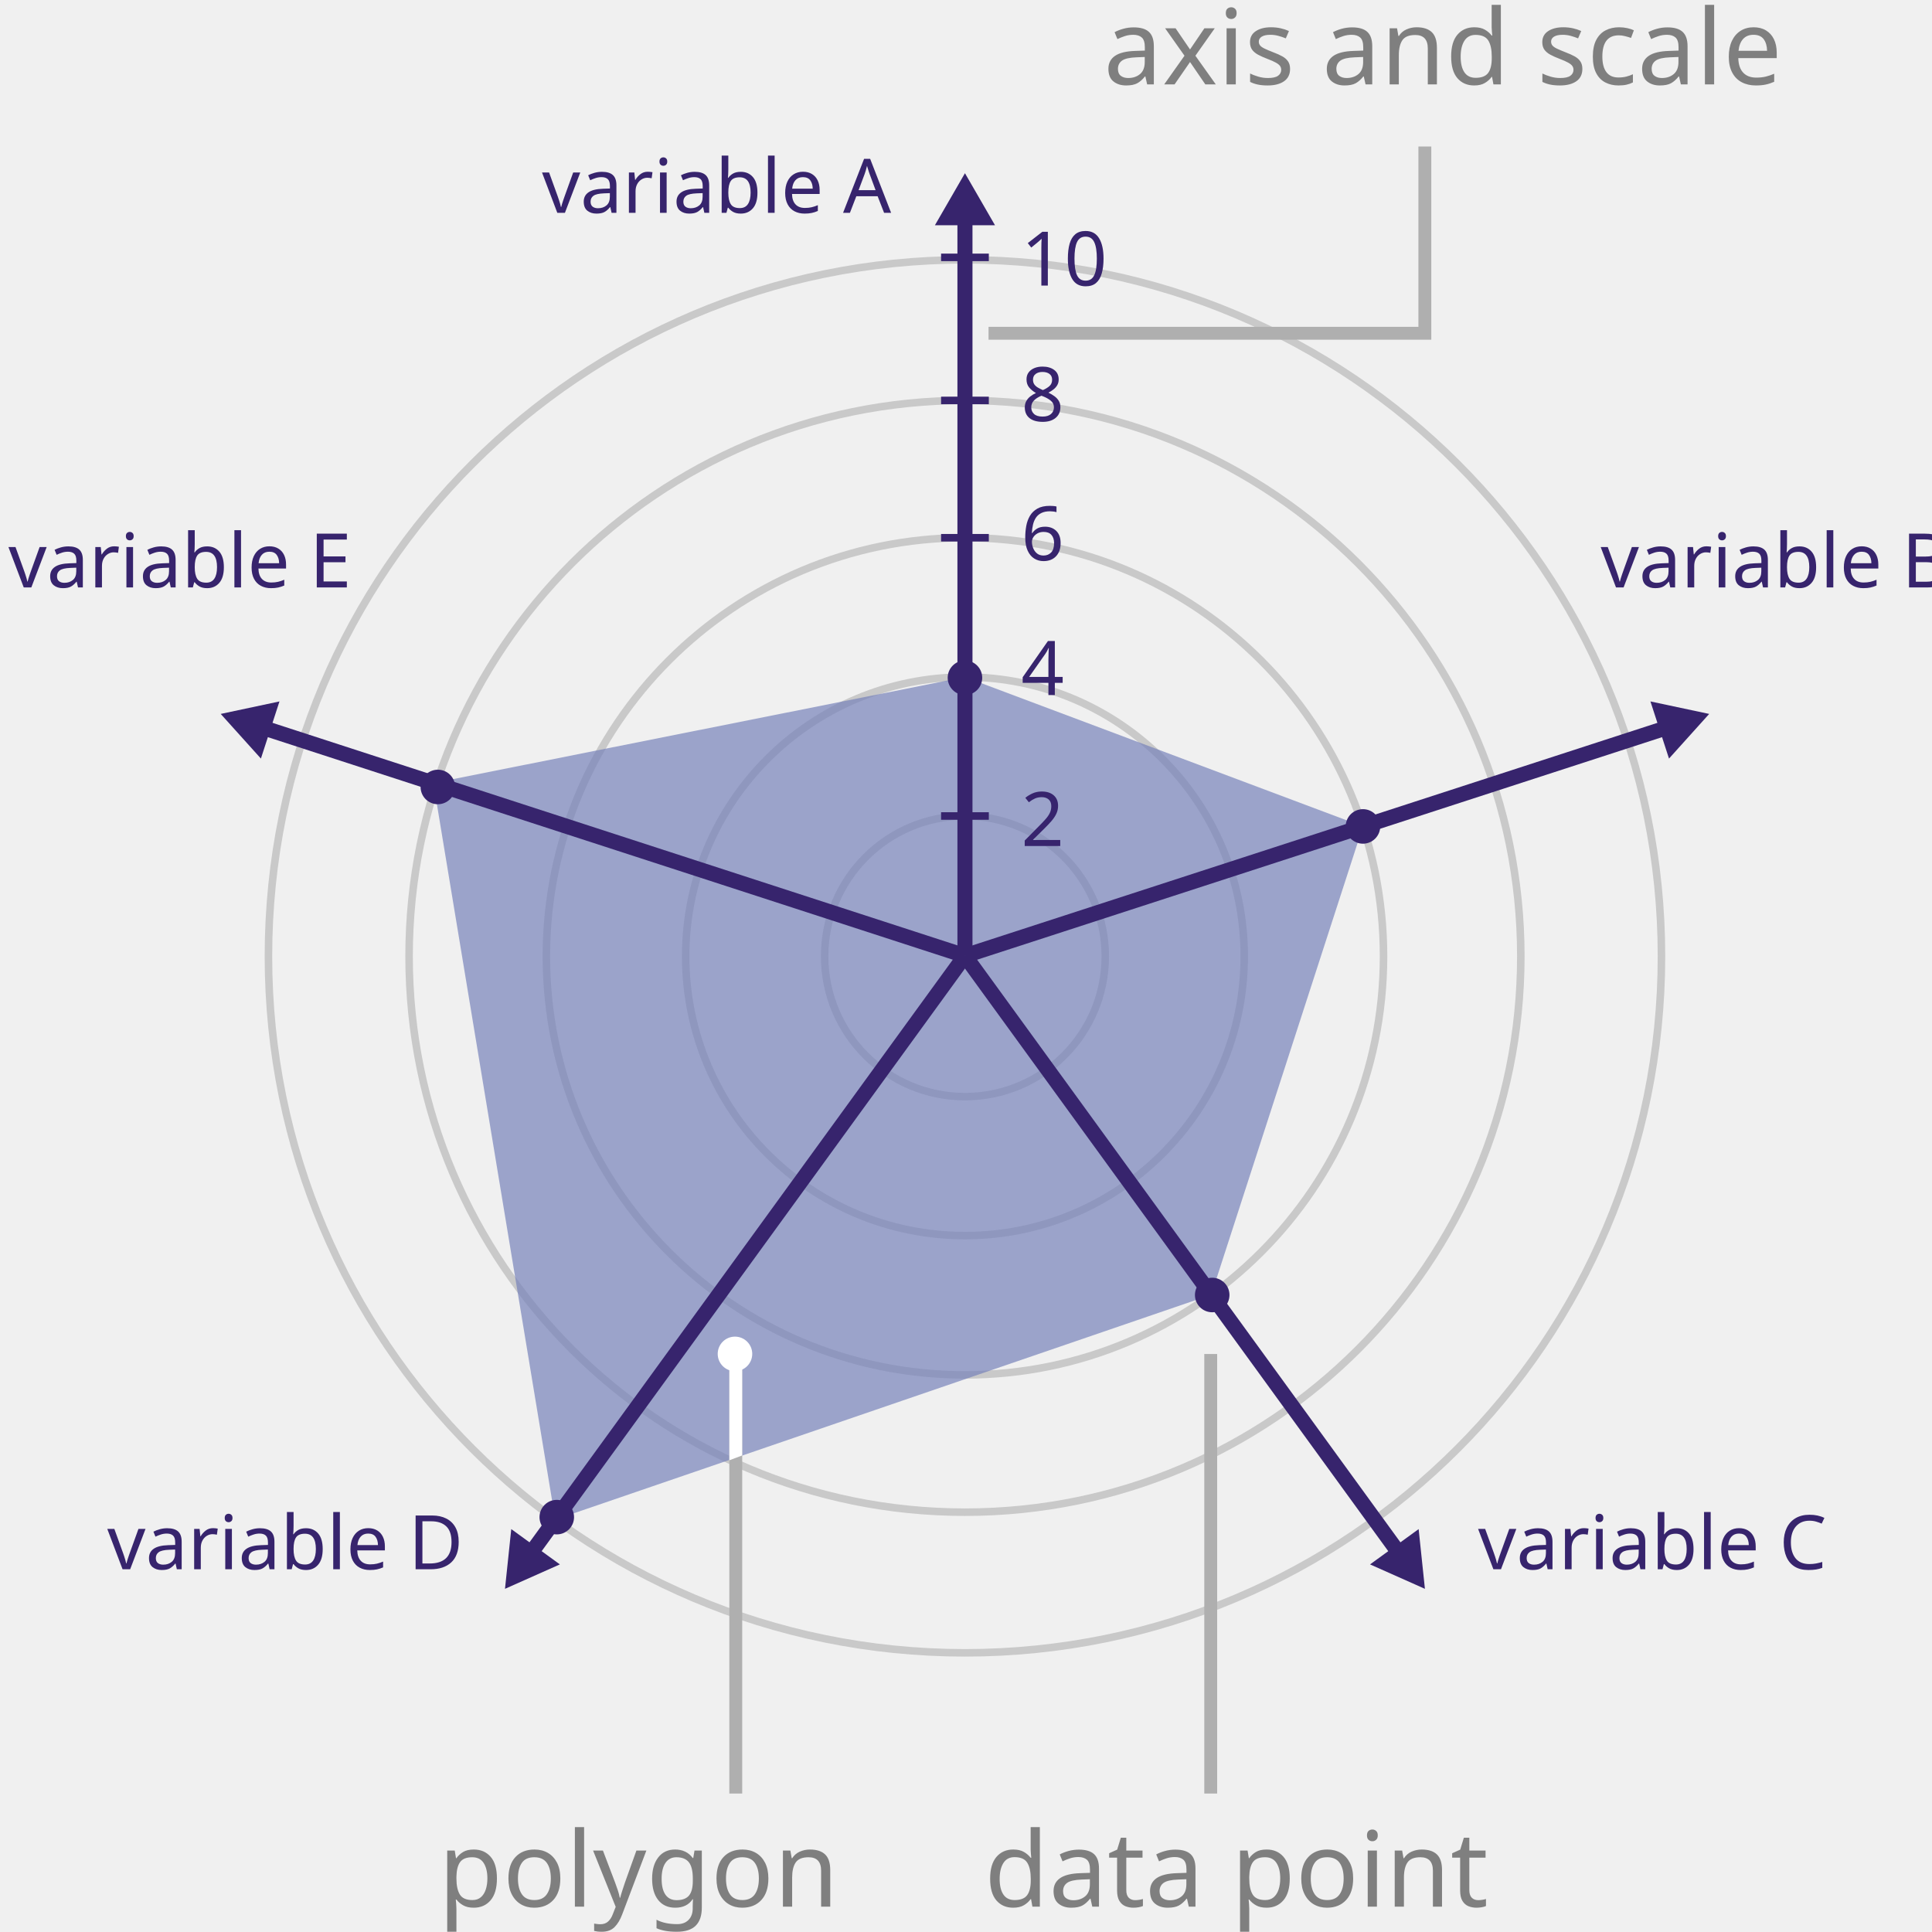
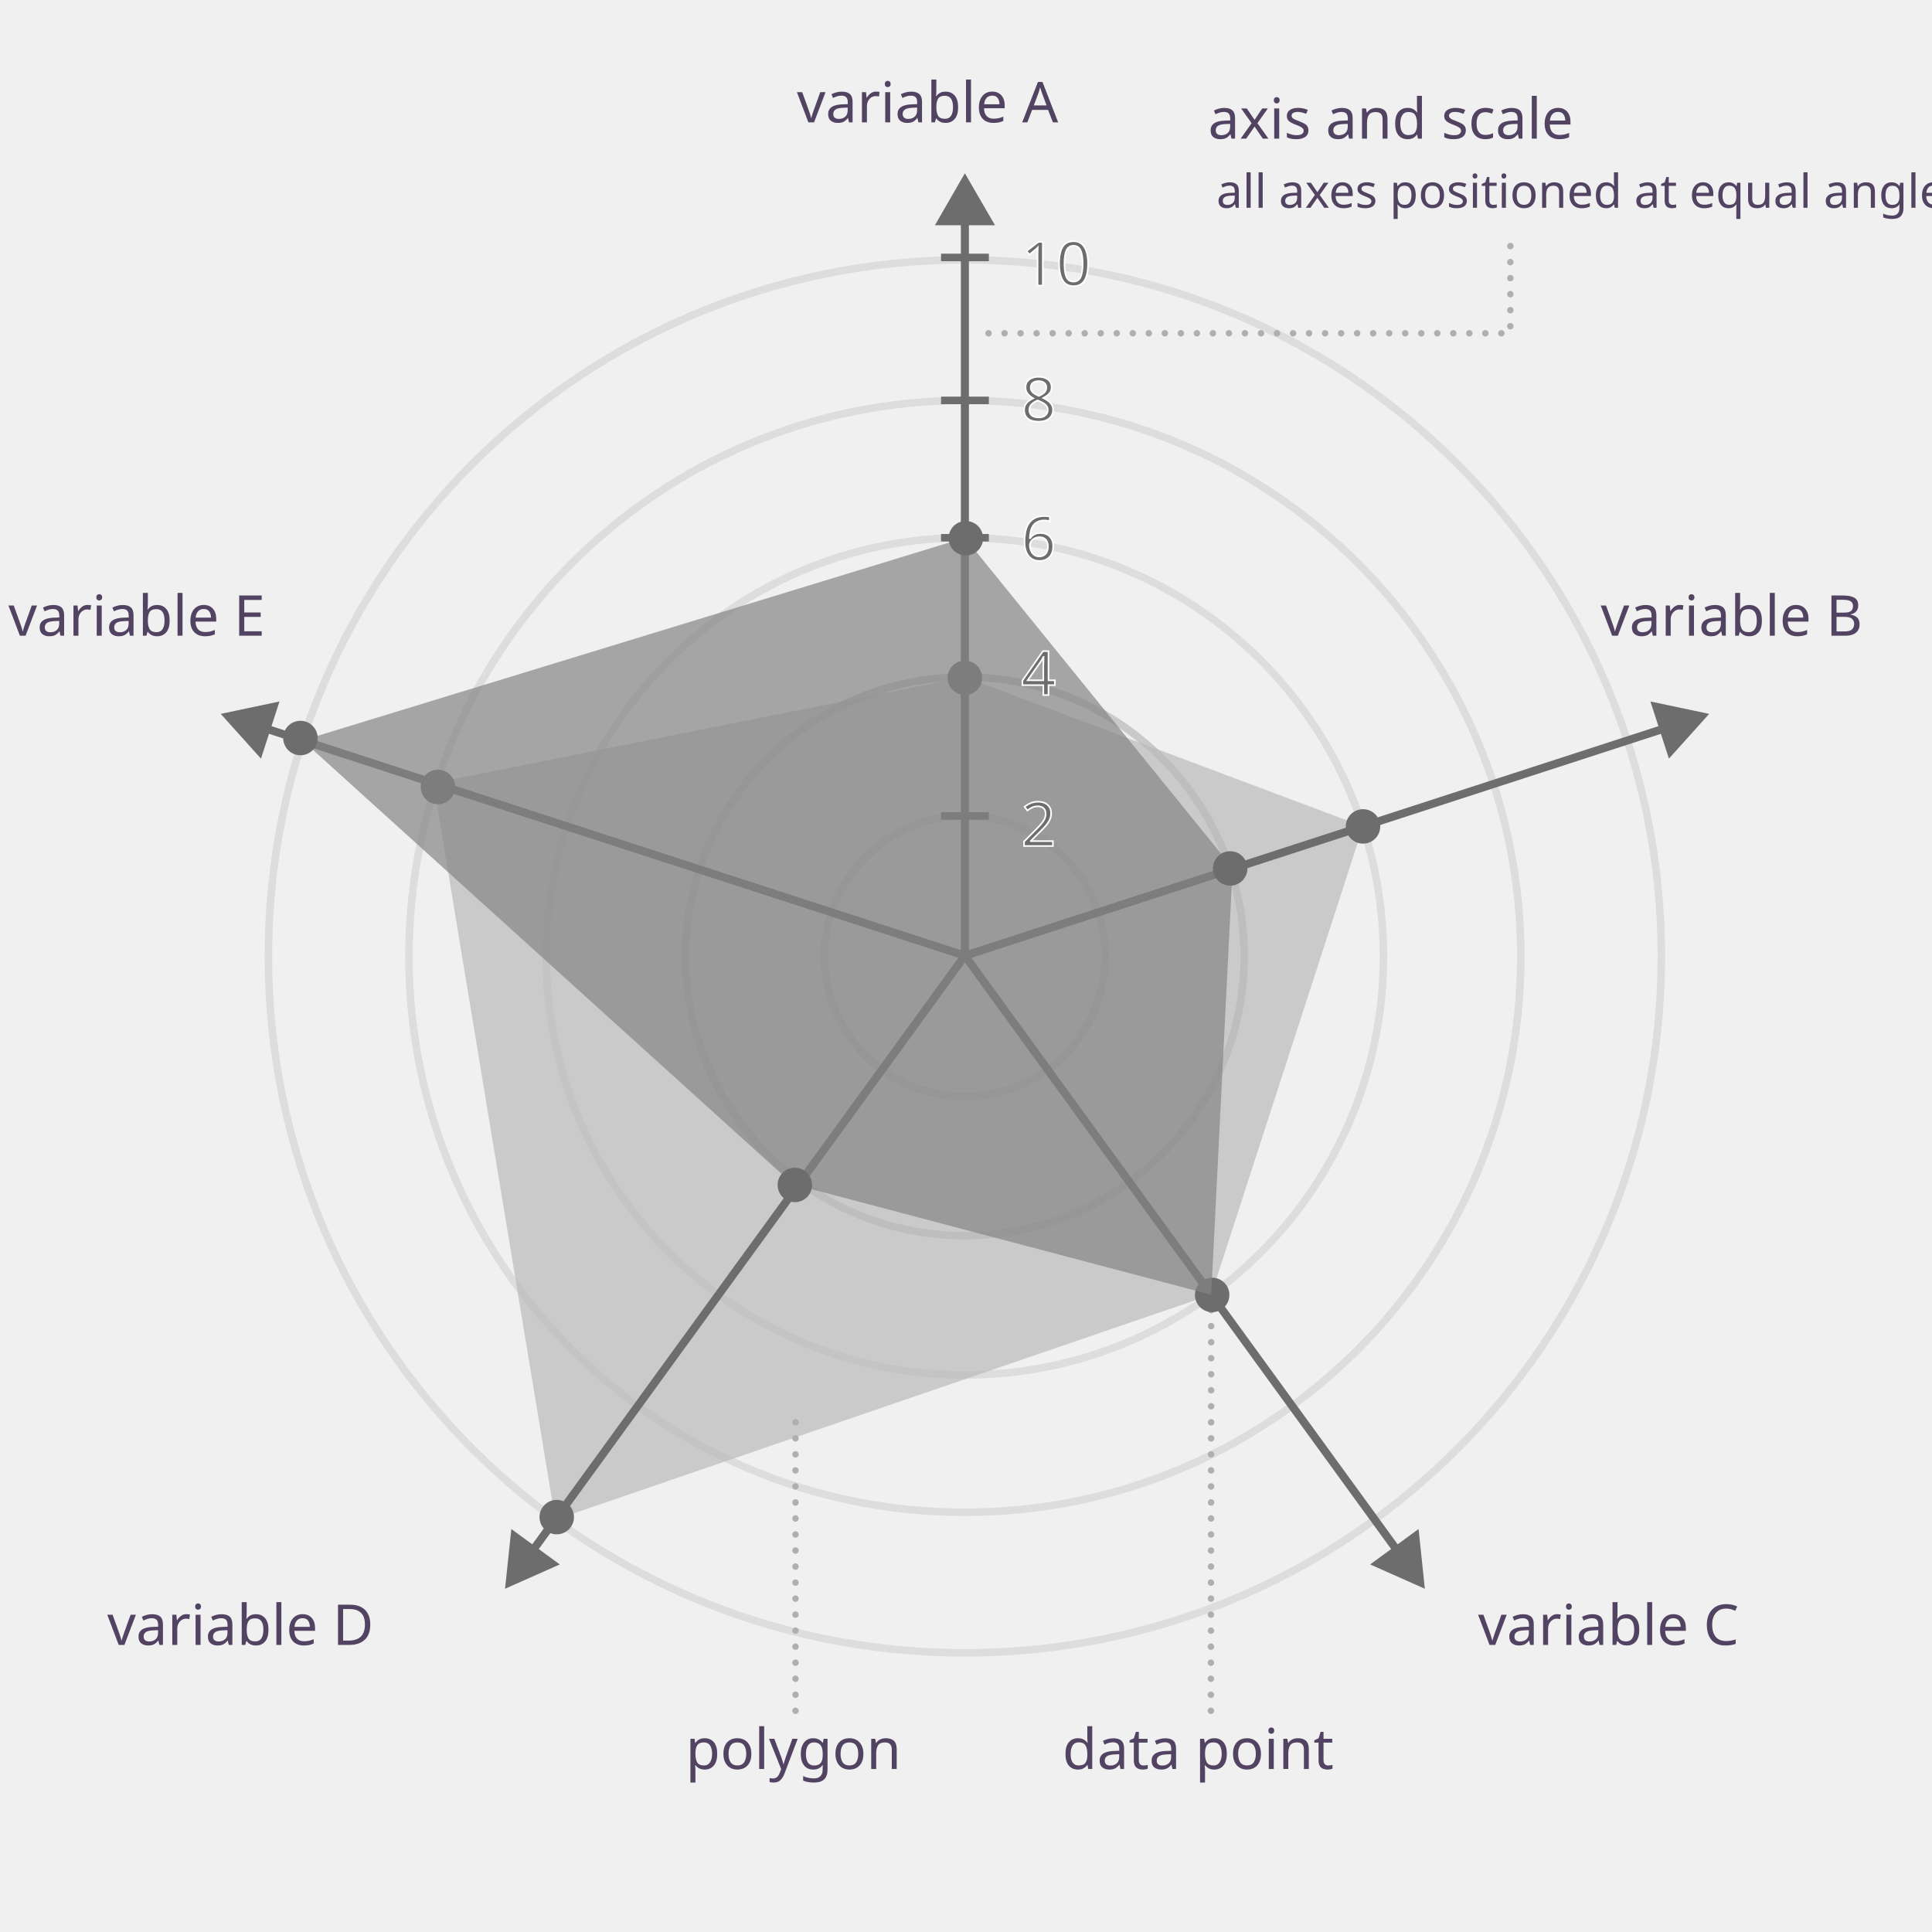
- <svg xmlns="http://www.w3.org/2000/svg" version="1.1" id="Layer_1" x="0px" y="0px" width="1200px" height="1200px" viewBox="0 0 1200 1200" enable-background="new 0 0 1200 1200" xml:space="preserve">
+ <svg xmlns="http://www.w3.org/2000/svg" version="1.1" id="Layer_1" x="0px" y="0px" viewBox="0 0 1200 1200" style="enable-background:new 0 0 1200 1200;" xml:space="preserve">
+   <style type="text/css">
+ 	.st0{fill:none;stroke:#DDDDDD;stroke-width:4.677;stroke-miterlimit:10;}
+ 	.st1{fill:none;stroke:#C9C9C9;stroke-width:4.677;stroke-miterlimit:10;}
+ 	.st2{opacity:0.69;fill:#BABABA;enable-background:new    ;}
+ 	.st3{fill:#514361;}
+ 	.st4{font-family:'RobotoMono-Regular';}
+ 	.st5{font-size:35px;}
+ 	.st6{fill:none;stroke:#AFAFAF;stroke-width:4;stroke-linecap:round;stroke-miterlimit:10;stroke-dasharray:0,9.954;}
+ 	.st7{fill:none;stroke:#6D6D6D;stroke-width:5;stroke-miterlimit:10;}
+ 	.st8{fill:#6D6D6D;}
+ 	.st9{fill:none;stroke:#6D6D6D;stroke-width:4.677;stroke-miterlimit:10;}
+ 	.st10{opacity:0.69;fill:#848484;enable-background:new    ;}
+ 	.st11{fill:#6D6D6D;stroke:#FFFFFF;stroke-miterlimit:10;}
+ 	.st12{font-size:38px;}
+ 	.st13{font-family:'Roboto-Italic';}
+ 	.st14{font-size:29px;}
+ </style>
  <g>
-     <circle fill="none" stroke="#C9C9C9" stroke-width="4.677" stroke-miterlimit="10" cx="599.35" cy="593.987" r="432.62" />
-     <circle fill="none" stroke="#C9C9C9" stroke-width="4.677" stroke-miterlimit="10" cx="599.35" cy="593.987" r="345.264" />
-     <circle fill="none" stroke="#C9C9C9" stroke-width="4.677" stroke-miterlimit="10" cx="599.35" cy="593.987" r="259.988" />
-     <circle fill="none" stroke="#C9C9C9" stroke-width="4.677" stroke-miterlimit="10" cx="599.35" cy="593.987" r="173.471" />
-     <circle fill="none" stroke="#C9C9C9" stroke-width="4.677" stroke-miterlimit="10" cx="599.35" cy="593.987" r="87.155" />
-     <polygon opacity="0.69" fill="#7581BA" points="599.35,420.516 846.556,513.307 752.337,804.198 344.881,943.875 269.187,486.352     " />
+     <circle class="st0" cx="599.3" cy="594" r="432.6" />
+     <circle class="st0" cx="599.3" cy="594" r="345.3" />
+     <circle class="st0" cx="599.3" cy="594" r="260" />
+     <circle class="st1" cx="599.3" cy="594" r="173.5" />
+     <circle class="st1" cx="599.3" cy="594" r="87.2" />
+     <polygon class="st2" points="599.3,420.5 846.6,513.3 752.3,804.2 344.9,943.9 269.2,486.4  " />
    <g>
-       <text transform="matrix(1 0 0 1 685.4692 52.4238)" fill="#7F7F7F" font-family="'Roboto-Regular'" font-size="65px">axis and scale</text>
+       <g>
+         <text transform="matrix(1 0 0 1 750.3233 86.1138)" class="st3 st4 st5">axis and scale</text>
+       </g>
    </g>
    <g>
-       <text transform="matrix(1 0 0 1 611.418 1184.254)" fill="#7F7F7F" font-family="'Roboto-Regular'" font-size="65px">data point</text>
+       <g>
+         <text transform="matrix(1 0 0 1 659.8718 1098.758)" class="st3 st4 st5">data point</text>
+       </g>
    </g>
    <g>
-       <text transform="matrix(1 0 0 1 272.2432 1184.256)" fill="#7F7F7F" font-family="'Roboto-Regular'" font-size="65px">polygon</text>
+       <g>
+         <text transform="matrix(1 0 0 1 425.879 1098.758)" class="st3 st4 st5">polygon</text>
+       </g>
    </g>
    <g>
-       <text transform="matrix(1 0 0 1 336.6602 132.2012)" fill="#37246D" font-family="'Roboto-Regular'" font-size="46.77px">variable A</text>
+       <g>
+         <text transform="matrix(1 0 0 1 494.9829 76.0007)" class="st3 st4 st5">variable A</text>
+       </g>
    </g>
    <g>
-       <text transform="matrix(1 0 0 1 994.2271 364.8516)" fill="#37246D" font-family="'Roboto-Regular'" font-size="46.77px">variable B</text>
+       <g>
+         <text transform="matrix(1 0 0 1 994.2267 394.8501)" class="st3 st4 st5">variable B</text>
+       </g>
    </g>
    <g>
-       <text transform="matrix(1 0 0 1 5.2427 364.8516)" fill="#37246D" font-family="'Roboto-Regular'" font-size="46.77px">variable E</text>
+       <g>
+         <text transform="matrix(1 0 0 1 5.2427 394.8501)" class="st3 st4 st5">variable E</text>
+       </g>
    </g>
    <g>
-       <text transform="matrix(1 0 0 1 918.0708 974.6973)" fill="#37246D" font-family="'Roboto-Regular'" font-size="46.77px">variable C</text>
+       <g>
+         <text transform="matrix(1 0 0 1 918.0708 1021.697)" class="st3 st4 st5">variable C</text>
+       </g>
    </g>
    <g>
-       <text transform="matrix(1 0 0 1 66.6313 974.6973)" fill="#37246D" font-family="'Roboto-Regular'" font-size="46.77px">variable D</text>
+       <g>
+         <text transform="matrix(1 0 0 1 66.6313 1021.697)" class="st3 st4 st5">variable D</text>
+       </g>
    </g>
-     <line fill="none" stroke="#AFAFAF" stroke-width="8" stroke-miterlimit="10" x1="752" y1="1114" x2="752" y2="841" />
+     <line class="st6" x1="752.1" y1="1062.6" x2="752.3" y2="804.2" />
    <g>
      <g>
-         <line fill="none" stroke="#37246D" stroke-width="9.354" stroke-miterlimit="10" x1="599.35" y1="593.629" x2="599.35" y2="134.432" />
+         <line class="st7" x1="599.3" y1="593.6" x2="599.3" y2="134.4" />
        <g>
-           <polygon fill="#37246D" points="618.007,139.891 599.35,107.582 580.693,139.891     " />
+           <polygon class="st8" points="618,139.9 599.3,107.6 580.7,139.9     " />
        </g>
      </g>
    </g>
    <g>
      <g>
-         <line fill="none" stroke="#37246D" stroke-width="9.354" stroke-miterlimit="10" x1="599.35" y1="593.629" x2="162.627" y2="451.729" />
+         <line class="st7" x1="599.3" y1="593.6" x2="162.6" y2="451.7" />
        <g>
-           <polygon fill="#37246D" points="173.584,435.672 137.091,443.432 162.054,471.16     " />
+           <polygon class="st8" points="173.6,435.7 137.1,443.4 162.1,471.2     " />
        </g>
      </g>
    </g>
    <g>
      <g>
-         <line fill="none" stroke="#37246D" stroke-width="9.354" stroke-miterlimit="10" x1="599.35" y1="593.629" x2="329.441" y2="965.127" />
+         <line class="st7" x1="599.3" y1="593.6" x2="329.4" y2="965.1" />
        <g>
-           <polygon fill="#37246D" points="317.556,949.745 313.658,986.85 347.743,971.677     " />
+           <polygon class="st8" points="317.6,949.7 313.7,986.8 347.7,971.7     " />
        </g>
      </g>
    </g>
    <g>
      <g>
-         <line fill="none" stroke="#37246D" stroke-width="9.354" stroke-miterlimit="10" x1="599.35" y1="593.629" x2="869.259" y2="965.127" />
+         <line class="st7" x1="599.3" y1="593.6" x2="869.3" y2="965.1" />
        <g>
-           <polygon fill="#37246D" points="850.957,971.677 885.041,986.85 881.144,949.745     " />
+           <polygon class="st8" points="851,971.7 885,986.8 881.1,949.7     " />
        </g>
      </g>
    </g>
    <g>
      <g>
-         <line fill="none" stroke="#37246D" stroke-width="9.354" stroke-miterlimit="10" x1="599.35" y1="593.629" x2="1036.072" y2="451.729" />
+         <line class="st7" x1="599.3" y1="593.6" x2="1036.1" y2="451.7" />
        <g>
-           <polygon fill="#37246D" points="1036.646,471.16 1061.608,443.432 1025.115,435.672     " />
+           <polygon class="st8" points="1036.6,471.2 1061.6,443.4 1025.1,435.7     " />
        </g>
      </g>
    </g>
-     <line fill="none" stroke="#37246D" stroke-width="4.677" stroke-miterlimit="10" x1="584.525" y1="333.999" x2="614.174" y2="333.999" />
-     <line fill="none" stroke="#37246D" stroke-width="4.677" stroke-miterlimit="10" x1="584.525" y1="248.723" x2="614.174" y2="248.723" />
-     <line fill="none" stroke="#37246D" stroke-width="4.677" stroke-miterlimit="10" x1="584.525" y1="159.86" x2="614.174" y2="159.86" />
-     <g>
-       <text transform="matrix(1 0 0 1 634.2227 431.709)" fill="#37246D" font-family="'Roboto-Medium'" font-size="46.77px">4</text>
-     </g>
-     <g>
-       <text transform="matrix(1 0 0 1 634.2227 348.0508)" fill="#37246D" font-family="'Roboto-Medium'" font-size="46.77px">6</text>
-     </g>
-     <g>
-       <text transform="matrix(1 0 0 1 634.2227 261.5547)" fill="#37246D" font-family="'Roboto-Medium'" font-size="46.77px">8</text>
-     </g>
-     <g>
-       <text transform="matrix(1 0 0 1 634.2227 177.3691)" fill="#37246D" font-family="'Roboto-Medium'" font-size="46.77px">10</text>
-     </g>
-     <g>
-       <text transform="matrix(1 0 0 1 634.2227 525.4766)" fill="#37246D" font-family="'Roboto-Medium'" font-size="46.77px">2</text>
-     </g>
-     <line fill="none" stroke="#37246D" stroke-width="4.677" stroke-miterlimit="10" x1="584.525" y1="506.832" x2="614.174" y2="506.832" />
-     <circle fill="#37246D" cx="846.556" cy="513.307" r="10.725" />
-     <circle fill="#37246D" cx="599.35" cy="420.983" r="10.725" />
-     <circle fill="#37246D" cx="271.96" cy="488.799" r="10.725" />
-     <circle fill="#37246D" cx="345.824" cy="942.319" r="10.725" />
-     <circle fill="#37246D" cx="752.921" cy="804.349" r="10.725" />
-     <line fill="none" stroke="#AFAFAF" stroke-width="8" stroke-miterlimit="10" x1="457" y1="1114" x2="457" y2="841" />
-     <circle fill="#FFFFFF" cx="456.504" cy="840.928" r="10.725" />
-     <polyline fill="none" stroke="#AFAFAF" stroke-width="8" stroke-miterlimit="10" points="614,207 885,207 885,91  " />
-     <g>
-       <polygon fill="#FFFFFF" points="461,904 453,907 453,841 461,841   " />
-     </g>
+     <line class="st9" x1="584.5" y1="334" x2="614.2" y2="334" />
+     <line class="st9" x1="584.5" y1="248.7" x2="614.2" y2="248.7" />
+     <line class="st9" x1="584.5" y1="159.9" x2="614.2" y2="159.9" />
+     <line class="st9" x1="584.5" y1="506.8" x2="614.2" y2="506.8" />
+     <circle class="st8" cx="846.6" cy="513.3" r="10.7" />
+     <circle class="st8" cx="599.3" cy="421" r="10.7" />
+     <circle class="st8" cx="272" cy="488.8" r="10.7" />
+     <circle class="st8" cx="345.8" cy="942.3" r="10.7" />
+     <circle class="st8" cx="752.9" cy="804.3" r="10.7" />
+     <line class="st6" x1="494.1" y1="1062.6" x2="494.1" y2="881.7" />
+     <polyline class="st6" points="614,207 938.1,207 938.1,149  " />
  </g>
+   <polygon class="st10" points="599.3,334 765.6,539.1 752.3,804.2 492.6,735.6 187.9,459.9 " />
+   <g>
+     <text transform="matrix(1 0 0 1 634.2227 431.709)" class="st11 st4 st12">4</text>
+   </g>
+   <g>
+     <text transform="matrix(1 0 0 1 634.2227 348.0508)" class="st11 st4 st12">6</text>
+   </g>
+   <g>
+     <text transform="matrix(1 0 0 1 634.2227 261.5547)" class="st11 st4 st12">8</text>
+   </g>
+   <g>
+     <text transform="matrix(1 0 0 1 634.2227 177.3691)" class="st11 st4 st12">10</text>
+   </g>
+   <g>
+     <text transform="matrix(1 0 0 1 634.2227 525.4766)" class="st11 st4 st12">2</text>
+   </g>
+   <text transform="matrix(1 0 0 1 755.5184 129.0504)" class="st3 st13 st14">all axes positioned at equal angles   </text>
+   <circle class="st8" cx="599.9" cy="334.3" r="10.7" />
+   <circle class="st8" cx="186.6" cy="458.4" r="10.7" />
+   <circle class="st8" cx="764.1" cy="539.4" r="10.7" />
+   <circle class="st8" cx="493.7" cy="736" r="10.7" />
</svg>
